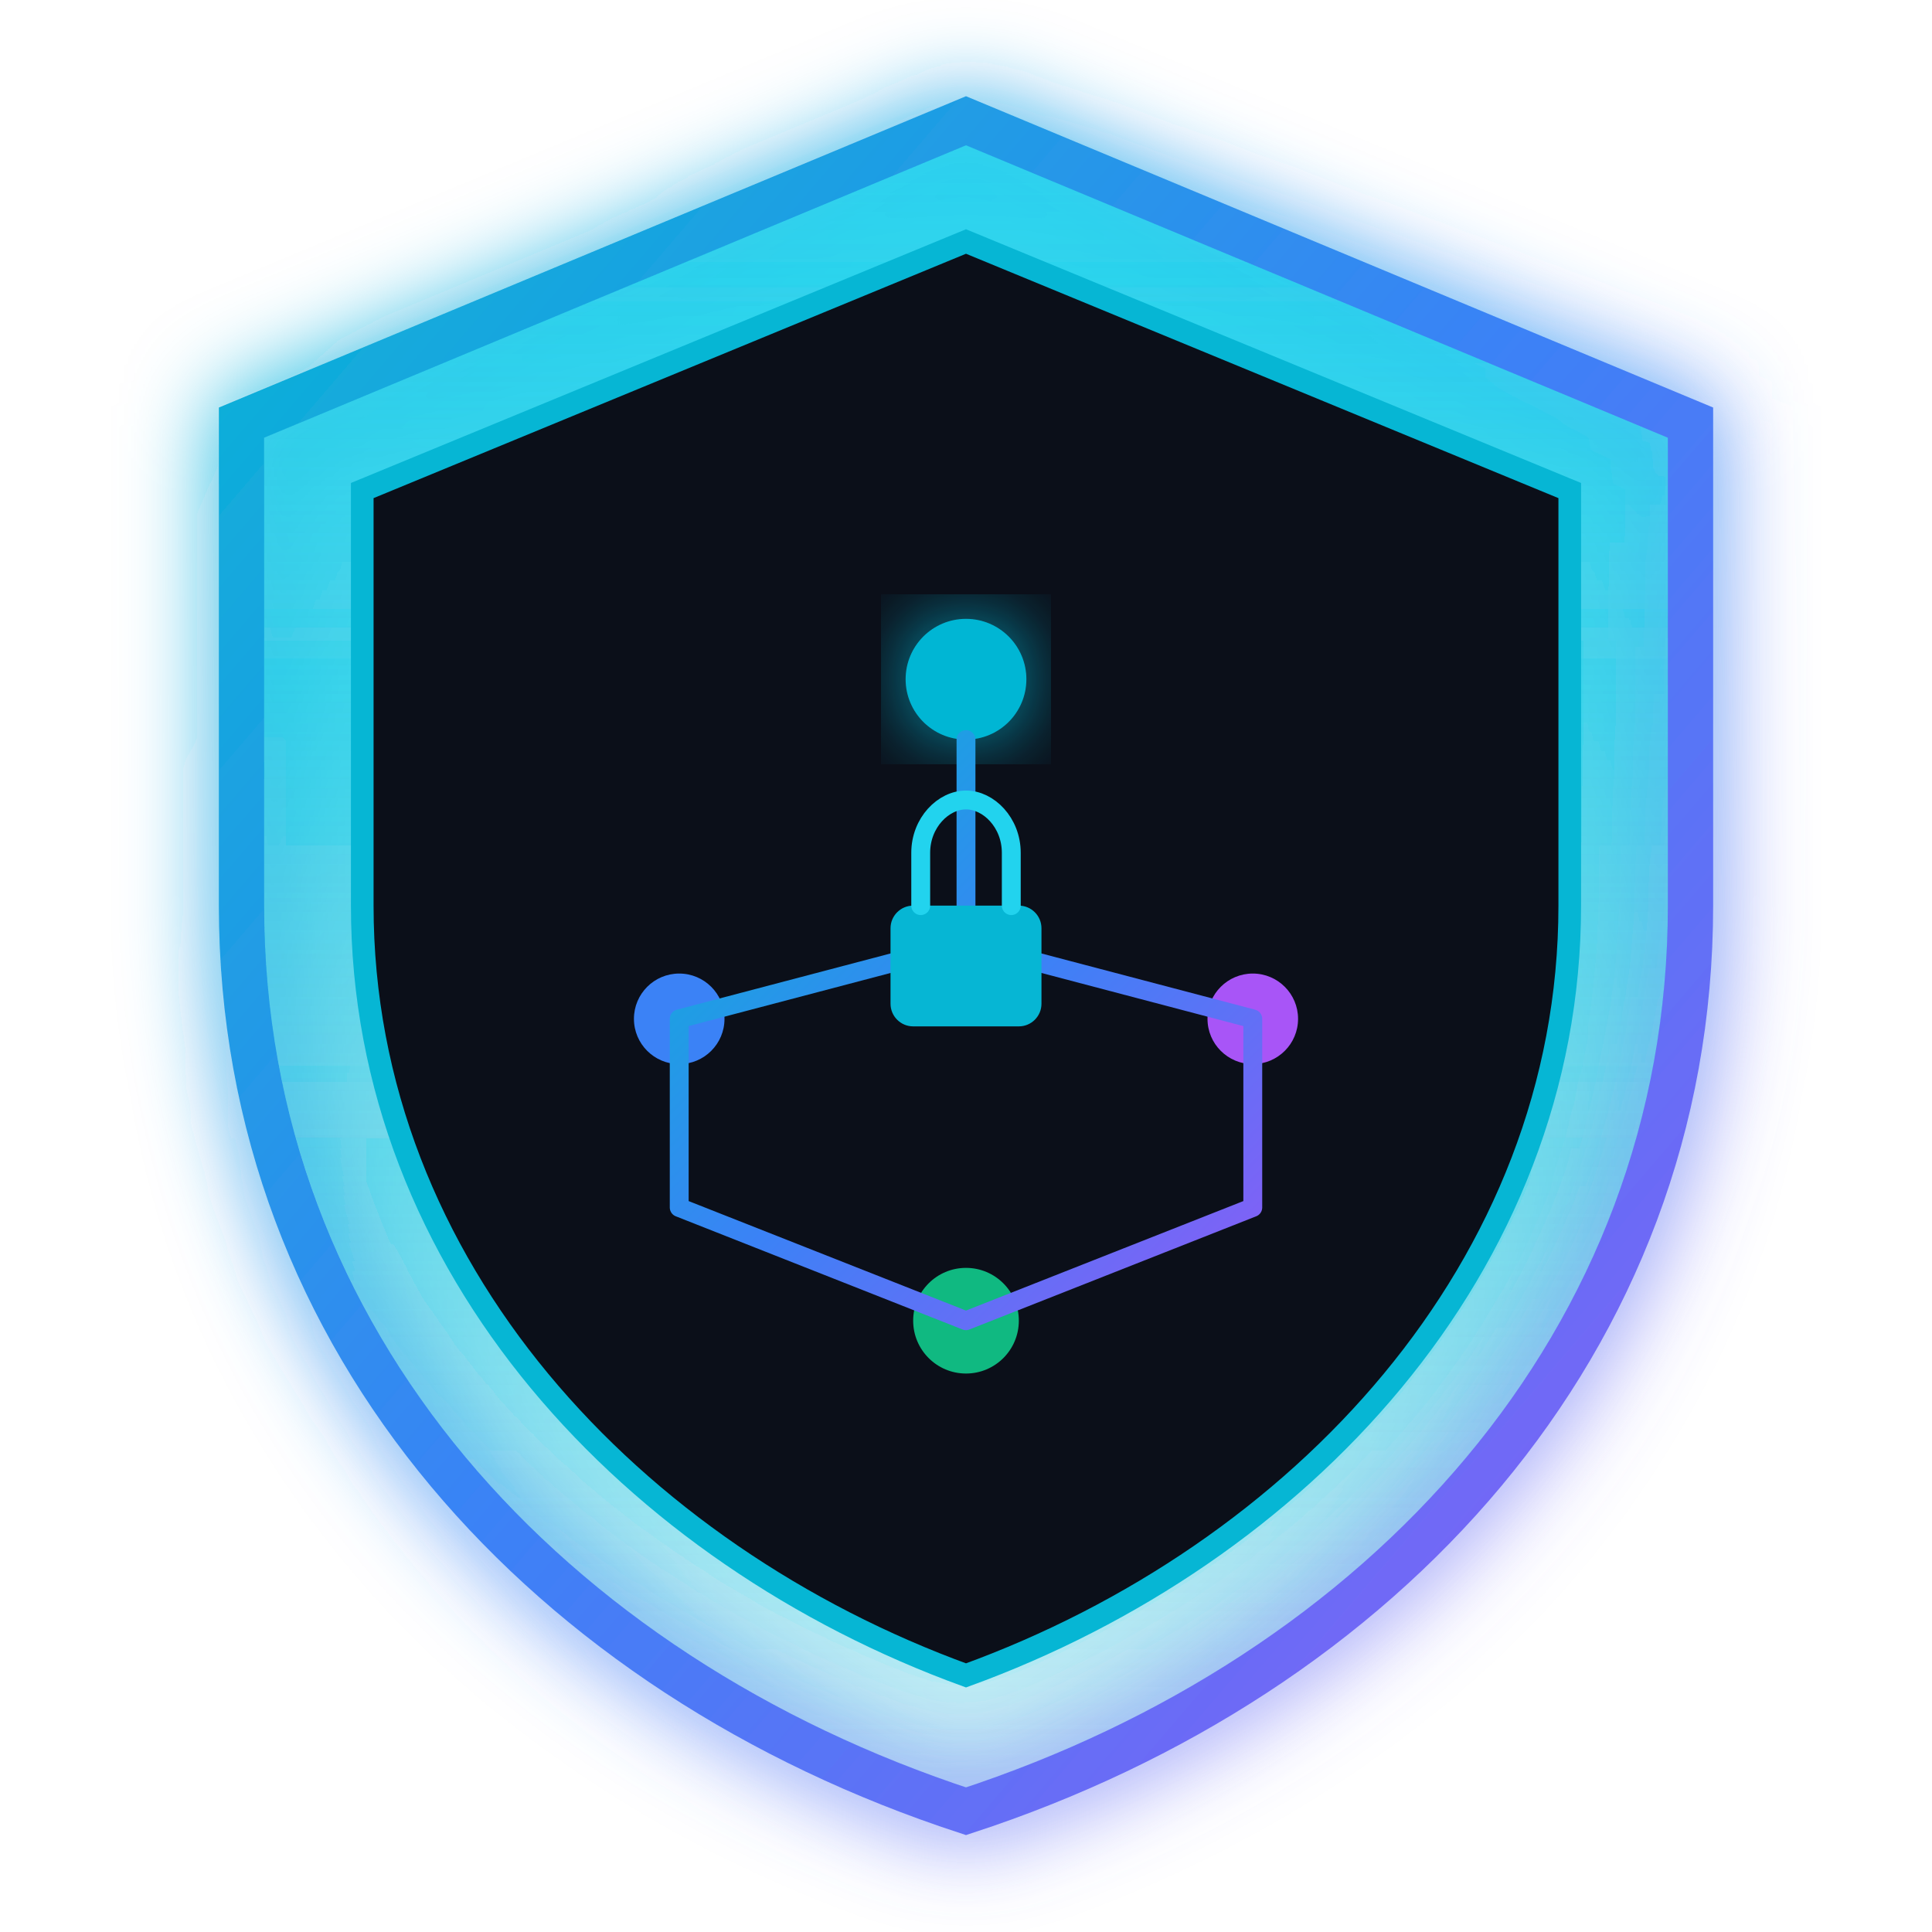
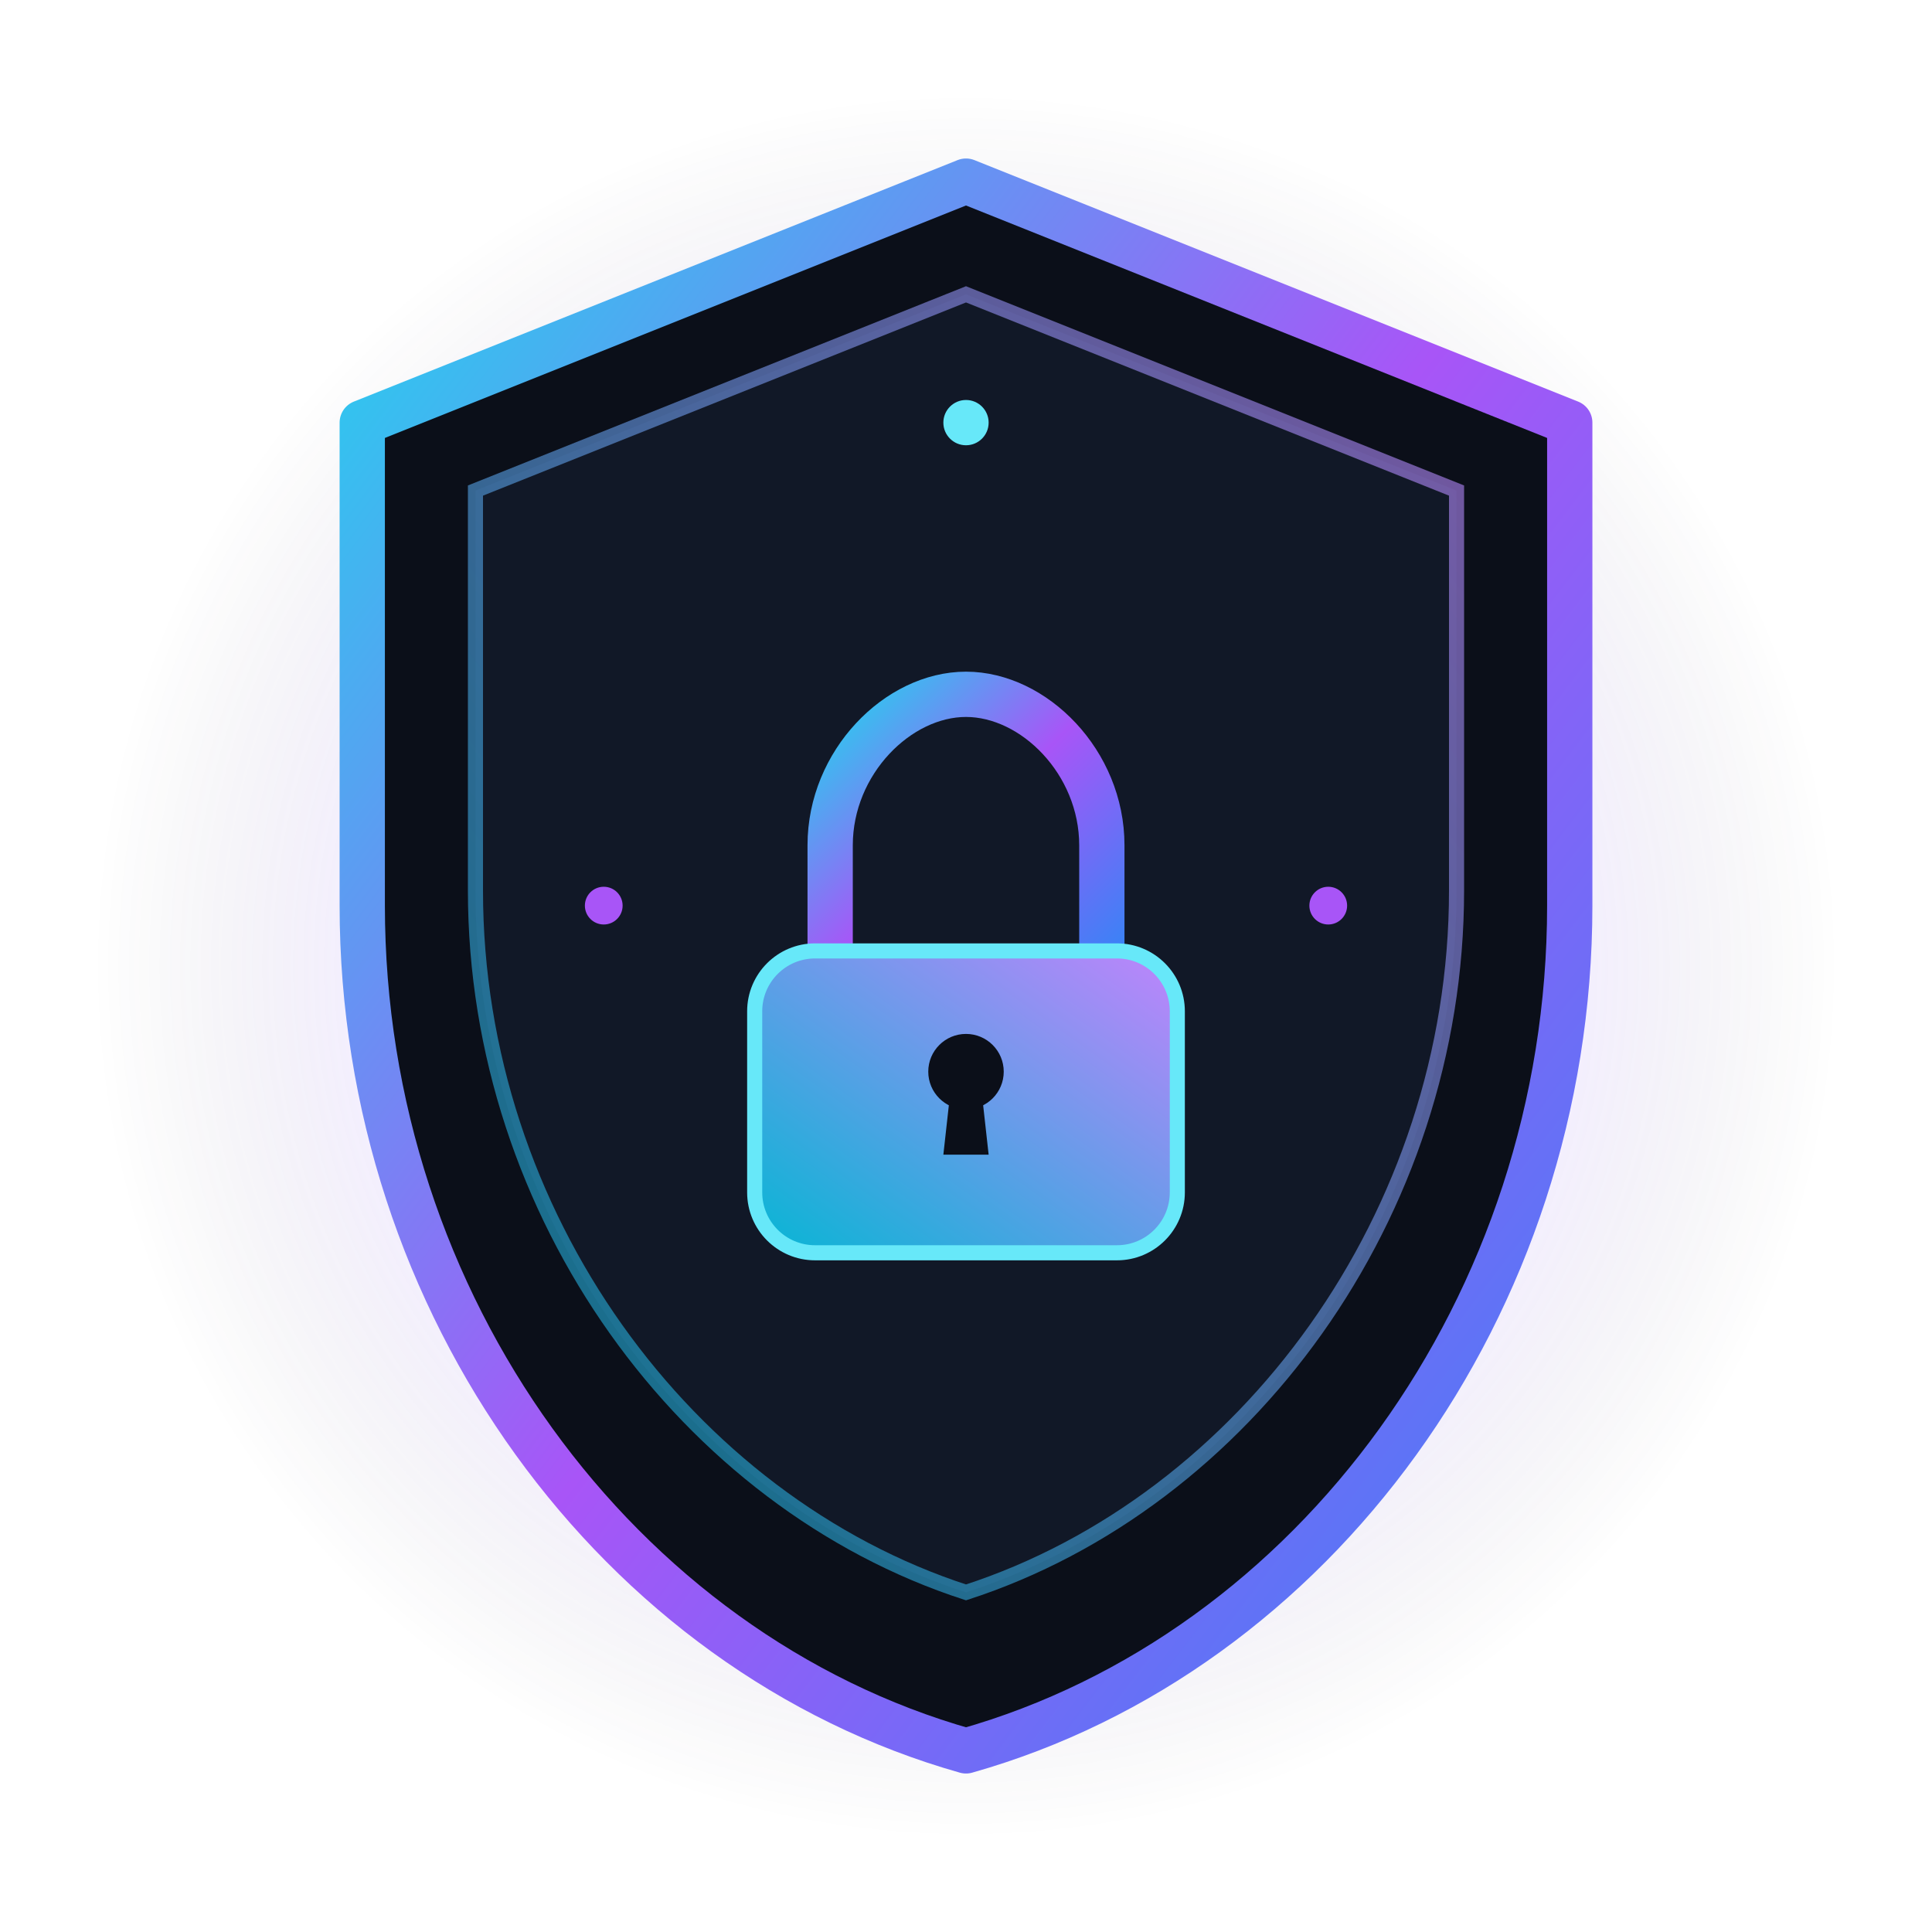
- <svg xmlns="http://www.w3.org/2000/svg" viewBox="0 0 512 512" width="100%" height="100%">
+ <svg xmlns="http://www.w3.org/2000/svg" viewBox="0 0 512 512" fill="none">
  <defs>
-     <linearGradient id="shieldGrad" x1="0%" y1="0%" x2="100%" y2="100%">
+     <radialGradient id="bgGlow" cx="50%" cy="50%" r="50%" fx="50%" fy="50%">
+       <stop offset="0%" stop-color="#06b6d4" stop-opacity="0.3" />
+       <stop offset="70%" stop-color="#8b5cf6" stop-opacity="0.1" />
+       <stop offset="100%" stop-color="#0b0f19" stop-opacity="0" />
+     </radialGradient>
+     <linearGradient id="shieldBorder" x1="0%" y1="0%" x2="100%" y2="100%">
+       <stop offset="0%" stop-color="#22d3ee" />
+       <stop offset="50%" stop-color="#a855f7" />
+       <stop offset="100%" stop-color="#3b82f6" />
+     </linearGradient>
+     <linearGradient id="coreGradient" x1="0%" y1="100%" x2="100%" y2="0%">
      <stop offset="0%" stop-color="#06b6d4" />
-       <stop offset="50%" stop-color="#3b82f6" />
-       <stop offset="100%" stop-color="#8b5cf6" />
+       <stop offset="100%" stop-color="#c084fc" />
    </linearGradient>
-     <linearGradient id="glowGrad" x1="0%" y1="0%" x2="0%" y2="100%">
-       <stop offset="0%" stop-color="#22d3ee" stop-opacity="0.8" />
-       <stop offset="100%" stop-color="#06b6d4" stop-opacity="0.1" />
+     <linearGradient id="circuitLine" x1="0%" y1="0%" x2="100%" y2="100%">
+       <stop offset="0%" stop-color="#67e8f9" stop-opacity="0.8" />
+       <stop offset="100%" stop-color="#e879f9" stop-opacity="0.3" />
    </linearGradient>
-     <filter id="neonGlow" x="-20%" y="-20%" width="140%" height="140%">
-       <feGaussianBlur stdDeviation="12" result="blur" />
-       <feComposite in="SourceGraphic" in2="blur" operator="over" />
-     </filter>
  </defs>
-   <path d="M256 32 L448 112 V240 C448 356 366 444 256 480 C146 444 64 356 64 240 V112 Z" fill="url(#glowGrad)" stroke="url(#shieldGrad)" stroke-width="12" filter="url(#neonGlow)" />
-   <path d="M256 64 L416 130 V240 C416 336 344 412 256 444 C168 412 96 336 96 240 V130 Z" fill="#0b0f19" stroke="#06b6d4" stroke-width="6" />
-   <circle cx="256" cy="180" r="16" fill="#06b6d4" filter="url(#neonGlow)" />
-   <circle cx="180" cy="270" r="12" fill="#3b82f6" />
-   <circle cx="332" cy="270" r="12" fill="#a855f7" />
-   <circle cx="256" cy="350" r="14" fill="#10b981" />
-   <path d="M256 196 V250 M256 250 L180 270 M256 250 L332 270 M180 270 V320 M332 270 V320 M180 320 L256 350 M332 320 L256 350" stroke="url(#shieldGrad)" stroke-width="5" stroke-linecap="round" stroke-linejoin="round" fill="none" />
-   <rect x="236" y="240" width="40" height="32" rx="6" fill="#06b6d4" />
-   <path d="M244 240 V226 C244 218 250 212 256 212 C262 212 268 218 268 226 V240" stroke="#22d3ee" stroke-width="5" fill="none" stroke-linecap="round" />
+   <circle cx="256" cy="256" r="230" fill="url(#bgGlow)" />
+   <path d="M256 48 L416 112 V240 C416 346 348 438 256 464 C164 438 96 346 96 240 V112 L256 48 Z" fill="#0b0f19" stroke="url(#shieldBorder)" stroke-width="12" stroke-linejoin="round" />
+   <path d="M256 78 L386 130 V236 C386 322 330 398 256 422 C182 398 126 322 126 236 V130 L256 78 Z" fill="#111827" stroke="url(#coreGradient)" stroke-width="4" stroke-opacity="0.6" />
+   <g transform="translate(176, 176)">
+     <path d="M44 80 V48 C44 26 62 8 80 8 C98 8 116 26 116 48 V80" stroke="url(#shieldBorder)" stroke-width="12" stroke-linecap="round" fill="none" />
+     <rect x="24" y="76" width="112" height="80" rx="16" fill="url(#coreGradient)" stroke="#67e8f9" stroke-width="4" />
+     <circle cx="80" cy="108" r="10" fill="#0b0f19" />
+     <polygon points="76,112 84,112 86,130 74,130" fill="#0b0f19" />
+   </g>
+   <circle cx="256" cy="112" r="6" fill="#67e8f9" />
+   <circle cx="160" cy="240" r="5" fill="#a855f7" />
+   <circle cx="352" cy="240" r="5" fill="#a855f7" />
+   <line x1="256" y1="118" x2="256" y2="176" stroke="url(#circuitLine)" stroke-width="3" stroke-dasharray="4,4" />
+   <line x1="165" y1="240" x2="200" y2="240" stroke="url(#circuitLine)" stroke-width="3" />
+   <line x1="347" y1="240" x2="312" y2="240" stroke="url(#circuitLine)" stroke-width="3" />
</svg>
